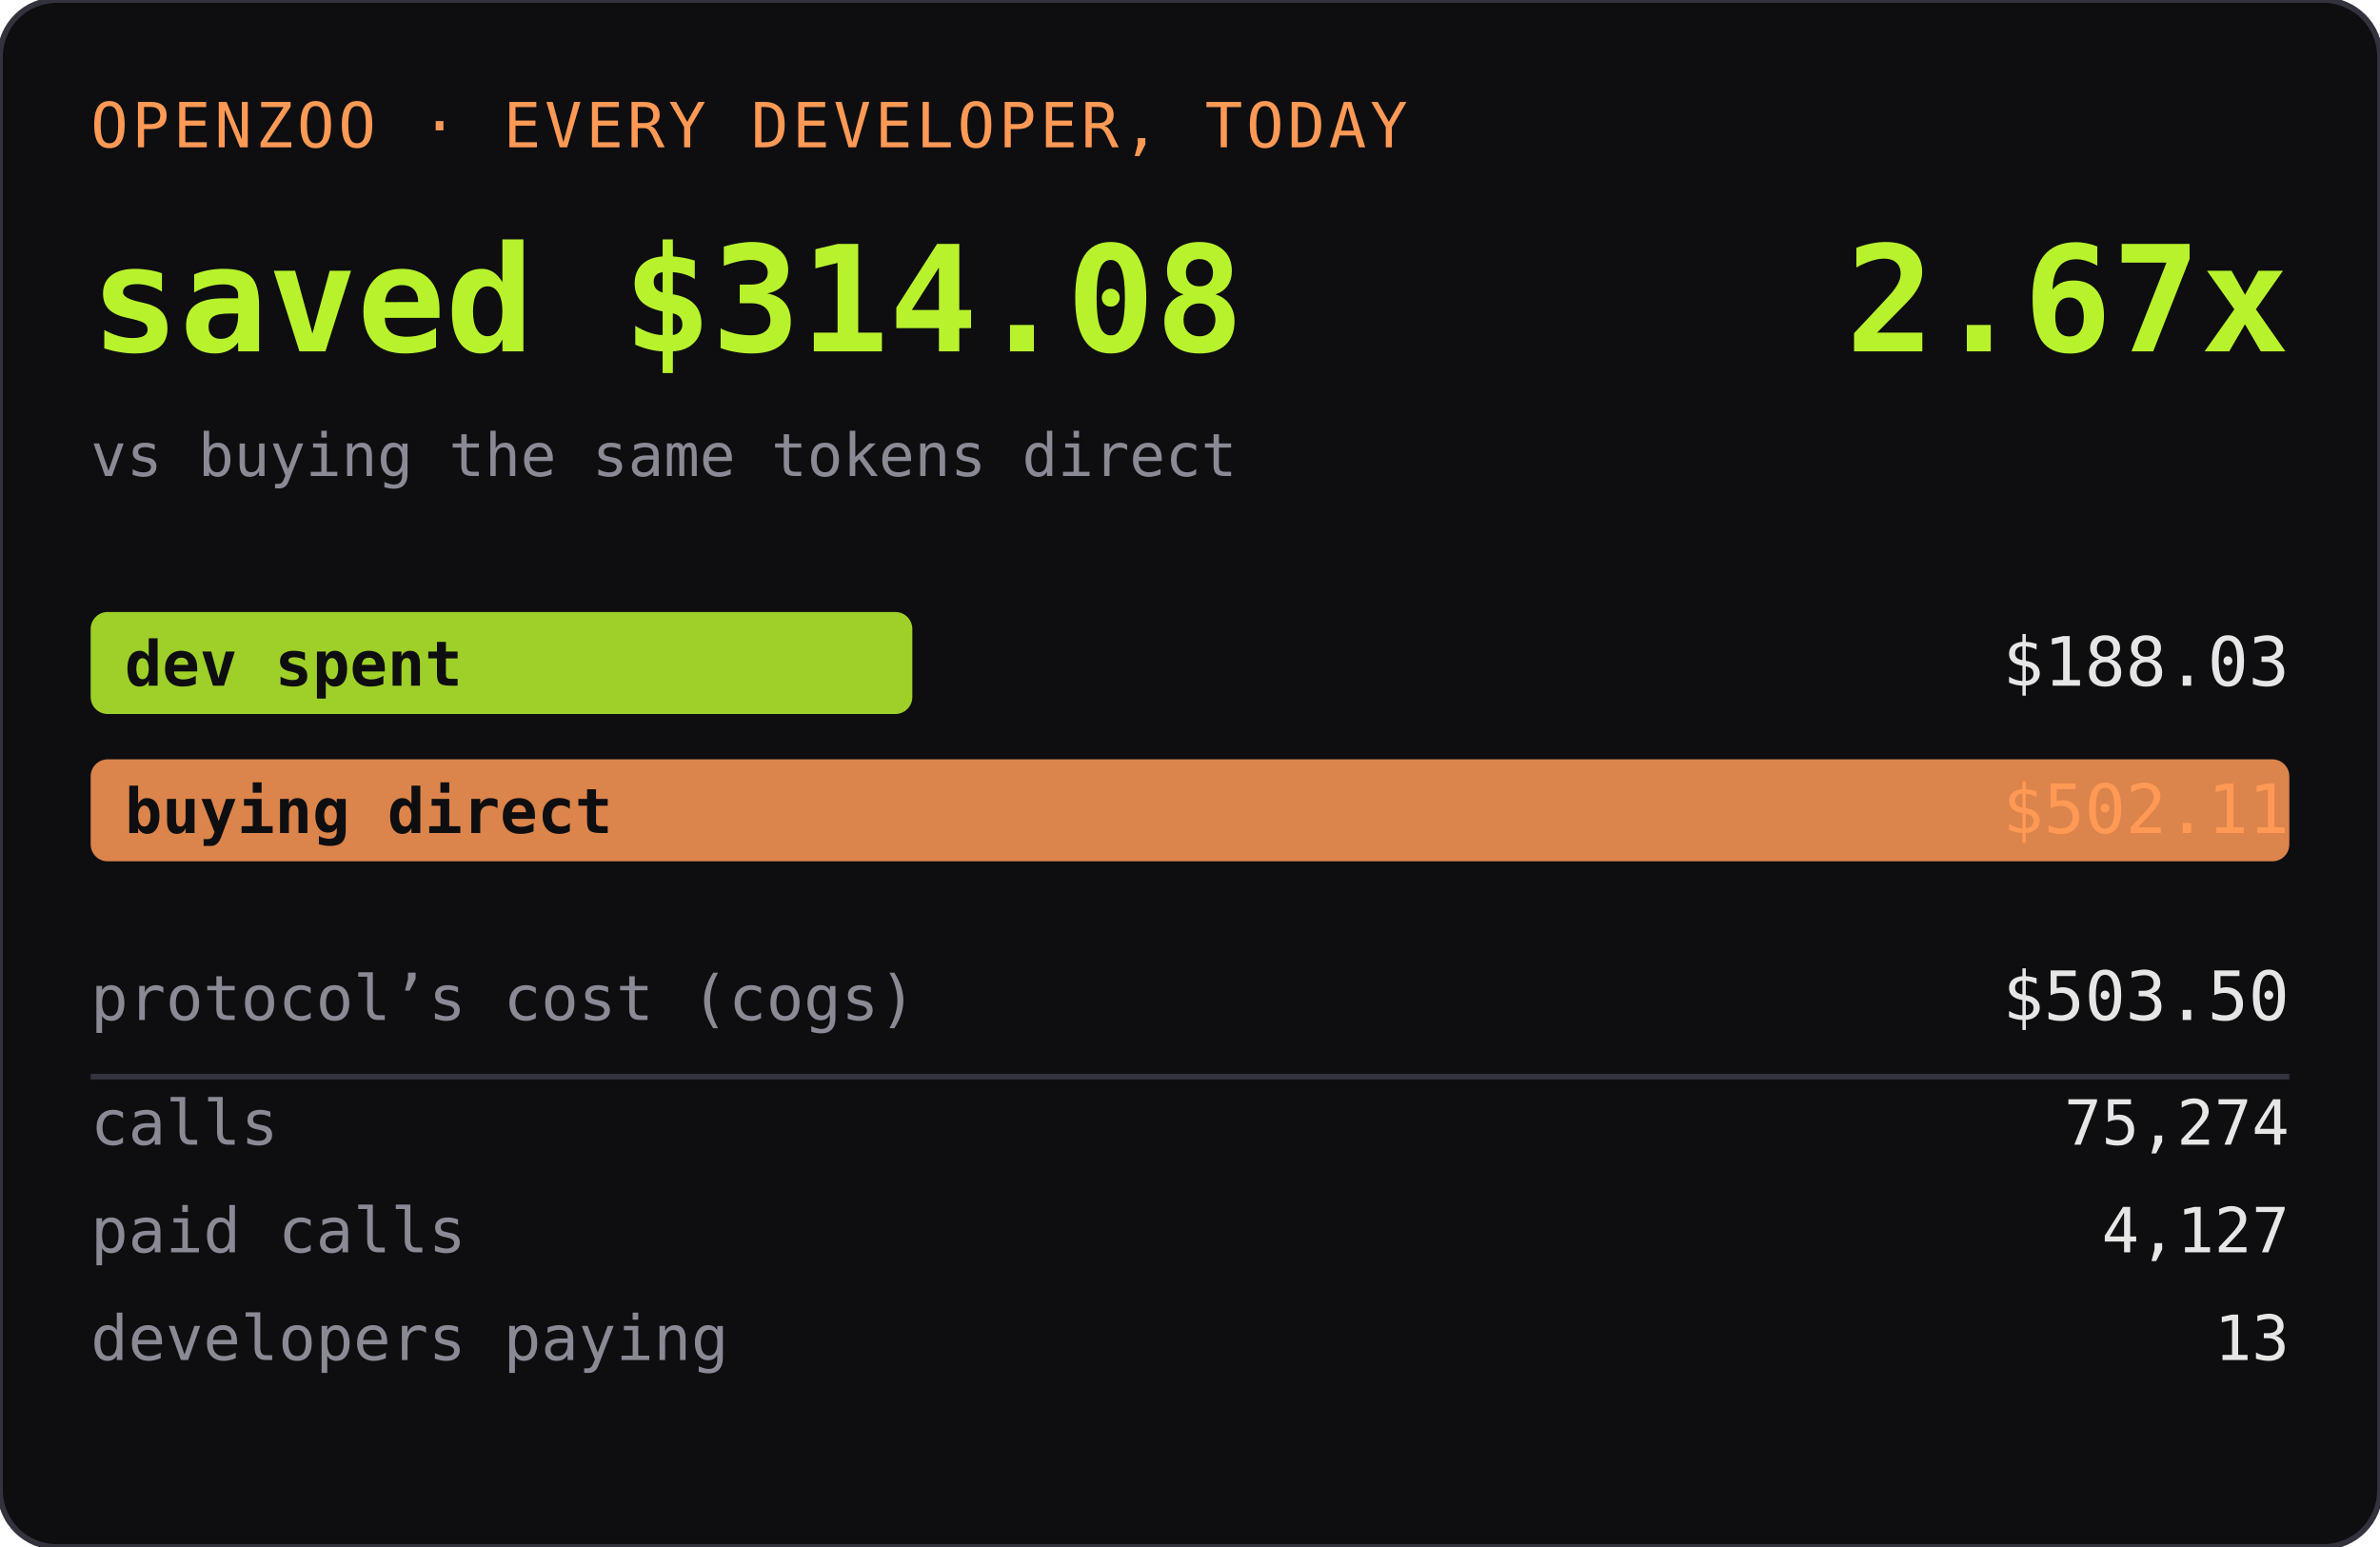
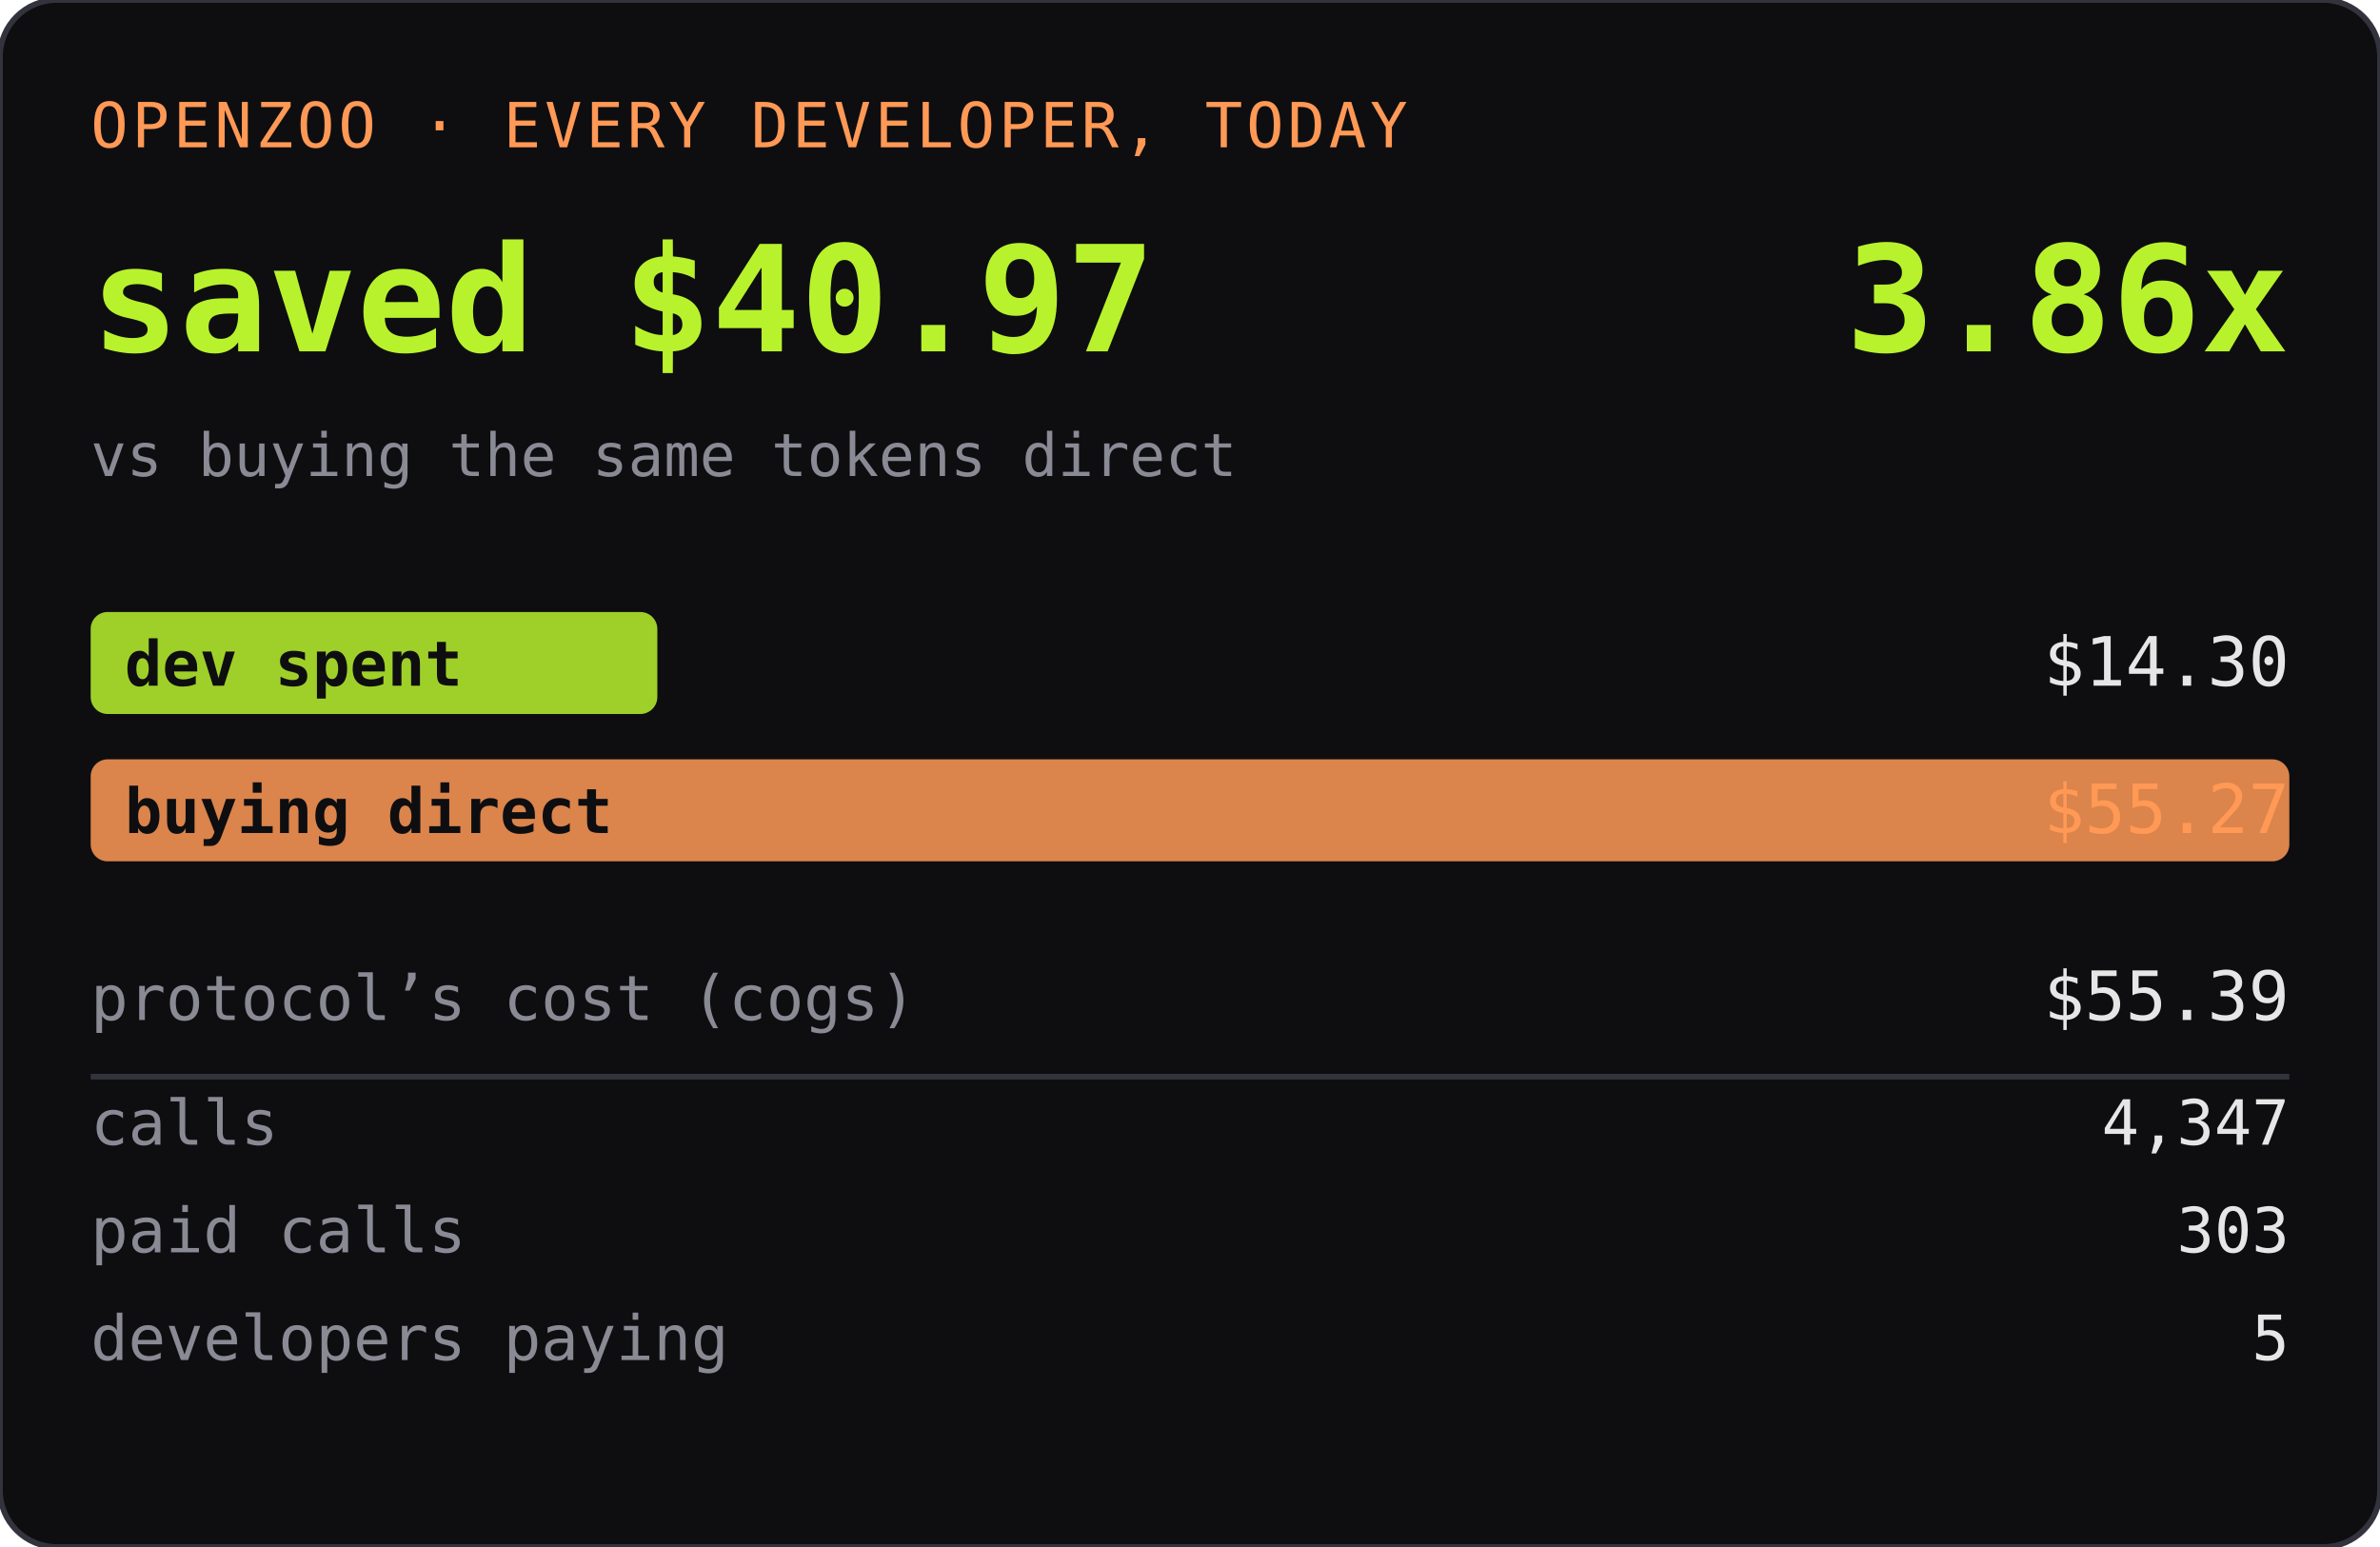
<svg xmlns="http://www.w3.org/2000/svg" width="420" height="273" role="img" aria-label="OPENZOO · EVERY DEVELOPER, TODAY">
  <rect width="420" height="273" rx="10" fill="#0e0e11" />
  <rect width="420" height="273" rx="10" fill="none" stroke="#33333d" />
  <text x="16" y="26" font-family="ui-monospace,SFMono-Regular,Menlo,monospace" font-size="11" fill="#ff9955" letter-spacing="0.06em">OPENZOO · EVERY DEVELOPER, TODAY</text>
-   <text x="16" y="62" font-family="ui-monospace,SFMono-Regular,Menlo,monospace" font-size="26" font-weight="600" fill="#b8f22d">saved $314.08</text>
-   <text x="404" y="62" text-anchor="end" font-family="ui-monospace,SFMono-Regular,Menlo,monospace" font-size="26" font-weight="600" fill="#b8f22d">2.67x</text>
+   <text x="16" y="62" font-family="ui-monospace,SFMono-Regular,Menlo,monospace" font-size="26" font-weight="600" fill="#b8f22d">saved $40.97</text>
+   <text x="404" y="62" text-anchor="end" font-family="ui-monospace,SFMono-Regular,Menlo,monospace" font-size="26" font-weight="600" fill="#b8f22d">3.86x</text>
  <text x="16" y="84" font-family="ui-monospace,SFMono-Regular,Menlo,monospace" font-size="10.5" fill="#8a8a95">vs buying the same tokens direct</text>
-   <rect x="16" y="108" width="145" height="18" rx="3" fill="#b8f22d" opacity="0.85" />
+   <rect x="16" y="108" width="100" height="18" rx="3" fill="#b8f22d" opacity="0.85" />
  <text x="22" y="121" font-family="ui-monospace,SFMono-Regular,Menlo,monospace" font-size="11" fill="#0e0e11" font-weight="600">dev spent</text>
-   <text x="404" y="121" text-anchor="end" font-family="ui-monospace,SFMono-Regular,Menlo,monospace" font-size="12" fill="#e6e6e6">$188.03</text>
+   <text x="404" y="121" text-anchor="end" font-family="ui-monospace,SFMono-Regular,Menlo,monospace" font-size="12" fill="#e6e6e6">$14.30</text>
  <rect x="16" y="134" width="388" height="18" rx="3" fill="#ff9955" opacity="0.85" />
  <text x="22" y="147" font-family="ui-monospace,SFMono-Regular,Menlo,monospace" font-size="11" fill="#0e0e11" font-weight="600">buying direct</text>
-   <text x="404" y="147" text-anchor="end" font-family="ui-monospace,SFMono-Regular,Menlo,monospace" font-size="12" fill="#ff9955">$502.11</text>
+   <text x="404" y="147" text-anchor="end" font-family="ui-monospace,SFMono-Regular,Menlo,monospace" font-size="12" fill="#ff9955">$55.27</text>
  <text x="16" y="180" font-family="ui-monospace,SFMono-Regular,Menlo,monospace" font-size="11" fill="#8a8a95">protocol’s cost (cogs)</text>
-   <text x="404" y="180" text-anchor="end" font-family="ui-monospace,SFMono-Regular,Menlo,monospace" font-size="12" fill="#e6e6e6">$503.50</text>
+   <text x="404" y="180" text-anchor="end" font-family="ui-monospace,SFMono-Regular,Menlo,monospace" font-size="12" fill="#e6e6e6">$55.39</text>
  <line x1="16" y1="190" x2="404" y2="190" stroke="#33333d" />
  <text x="16" y="202" font-family="ui-monospace,SFMono-Regular,Menlo,monospace" font-size="11" fill="#8a8a95">calls</text>
-   <text x="404" y="202" text-anchor="end" font-family="ui-monospace,SFMono-Regular,Menlo,monospace" font-size="11" fill="#e6e6e6">75,274</text>
+   <text x="404" y="202" text-anchor="end" font-family="ui-monospace,SFMono-Regular,Menlo,monospace" font-size="11" fill="#e6e6e6">4,347</text>
  <text x="16" y="221" font-family="ui-monospace,SFMono-Regular,Menlo,monospace" font-size="11" fill="#8a8a95">paid calls</text>
-   <text x="404" y="221" text-anchor="end" font-family="ui-monospace,SFMono-Regular,Menlo,monospace" font-size="11" fill="#e6e6e6">4,127</text>
+   <text x="404" y="221" text-anchor="end" font-family="ui-monospace,SFMono-Regular,Menlo,monospace" font-size="11" fill="#e6e6e6">303</text>
  <text x="16" y="240" font-family="ui-monospace,SFMono-Regular,Menlo,monospace" font-size="11" fill="#8a8a95">developers paying</text>
-   <text x="404" y="240" text-anchor="end" font-family="ui-monospace,SFMono-Regular,Menlo,monospace" font-size="11" fill="#e6e6e6">13</text>
+   <text x="404" y="240" text-anchor="end" font-family="ui-monospace,SFMono-Regular,Menlo,monospace" font-size="11" fill="#e6e6e6">5</text>
</svg>
